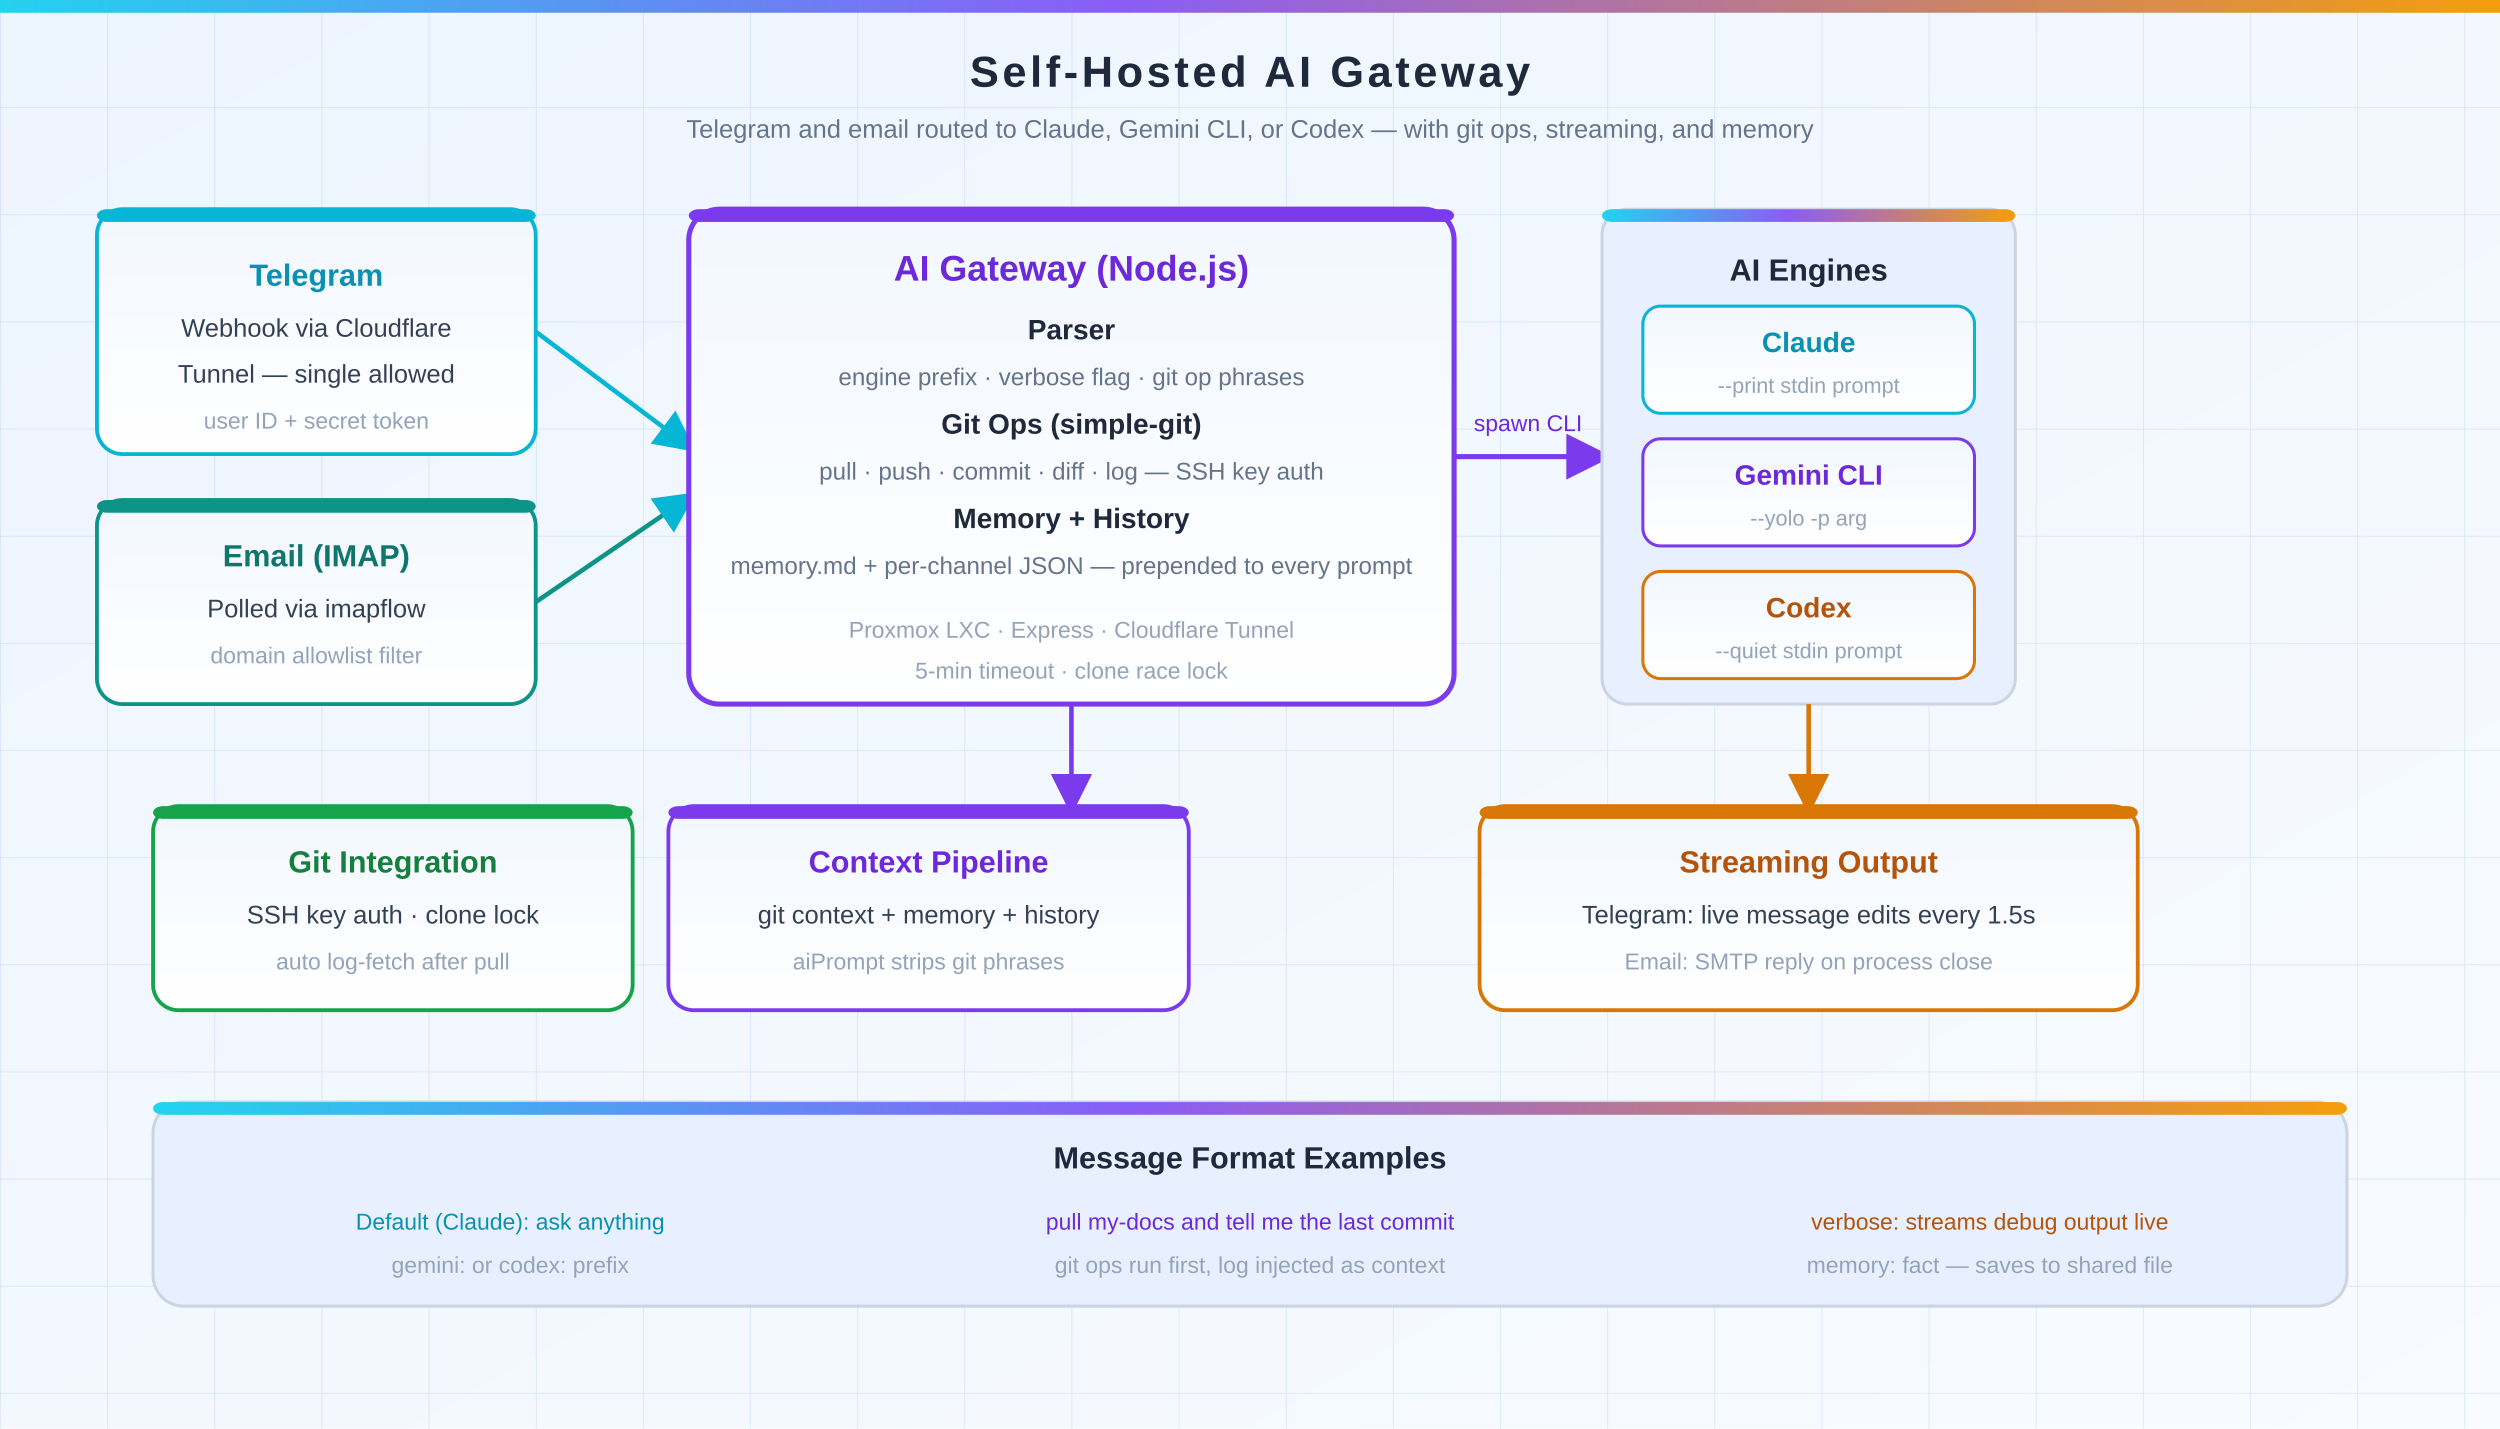
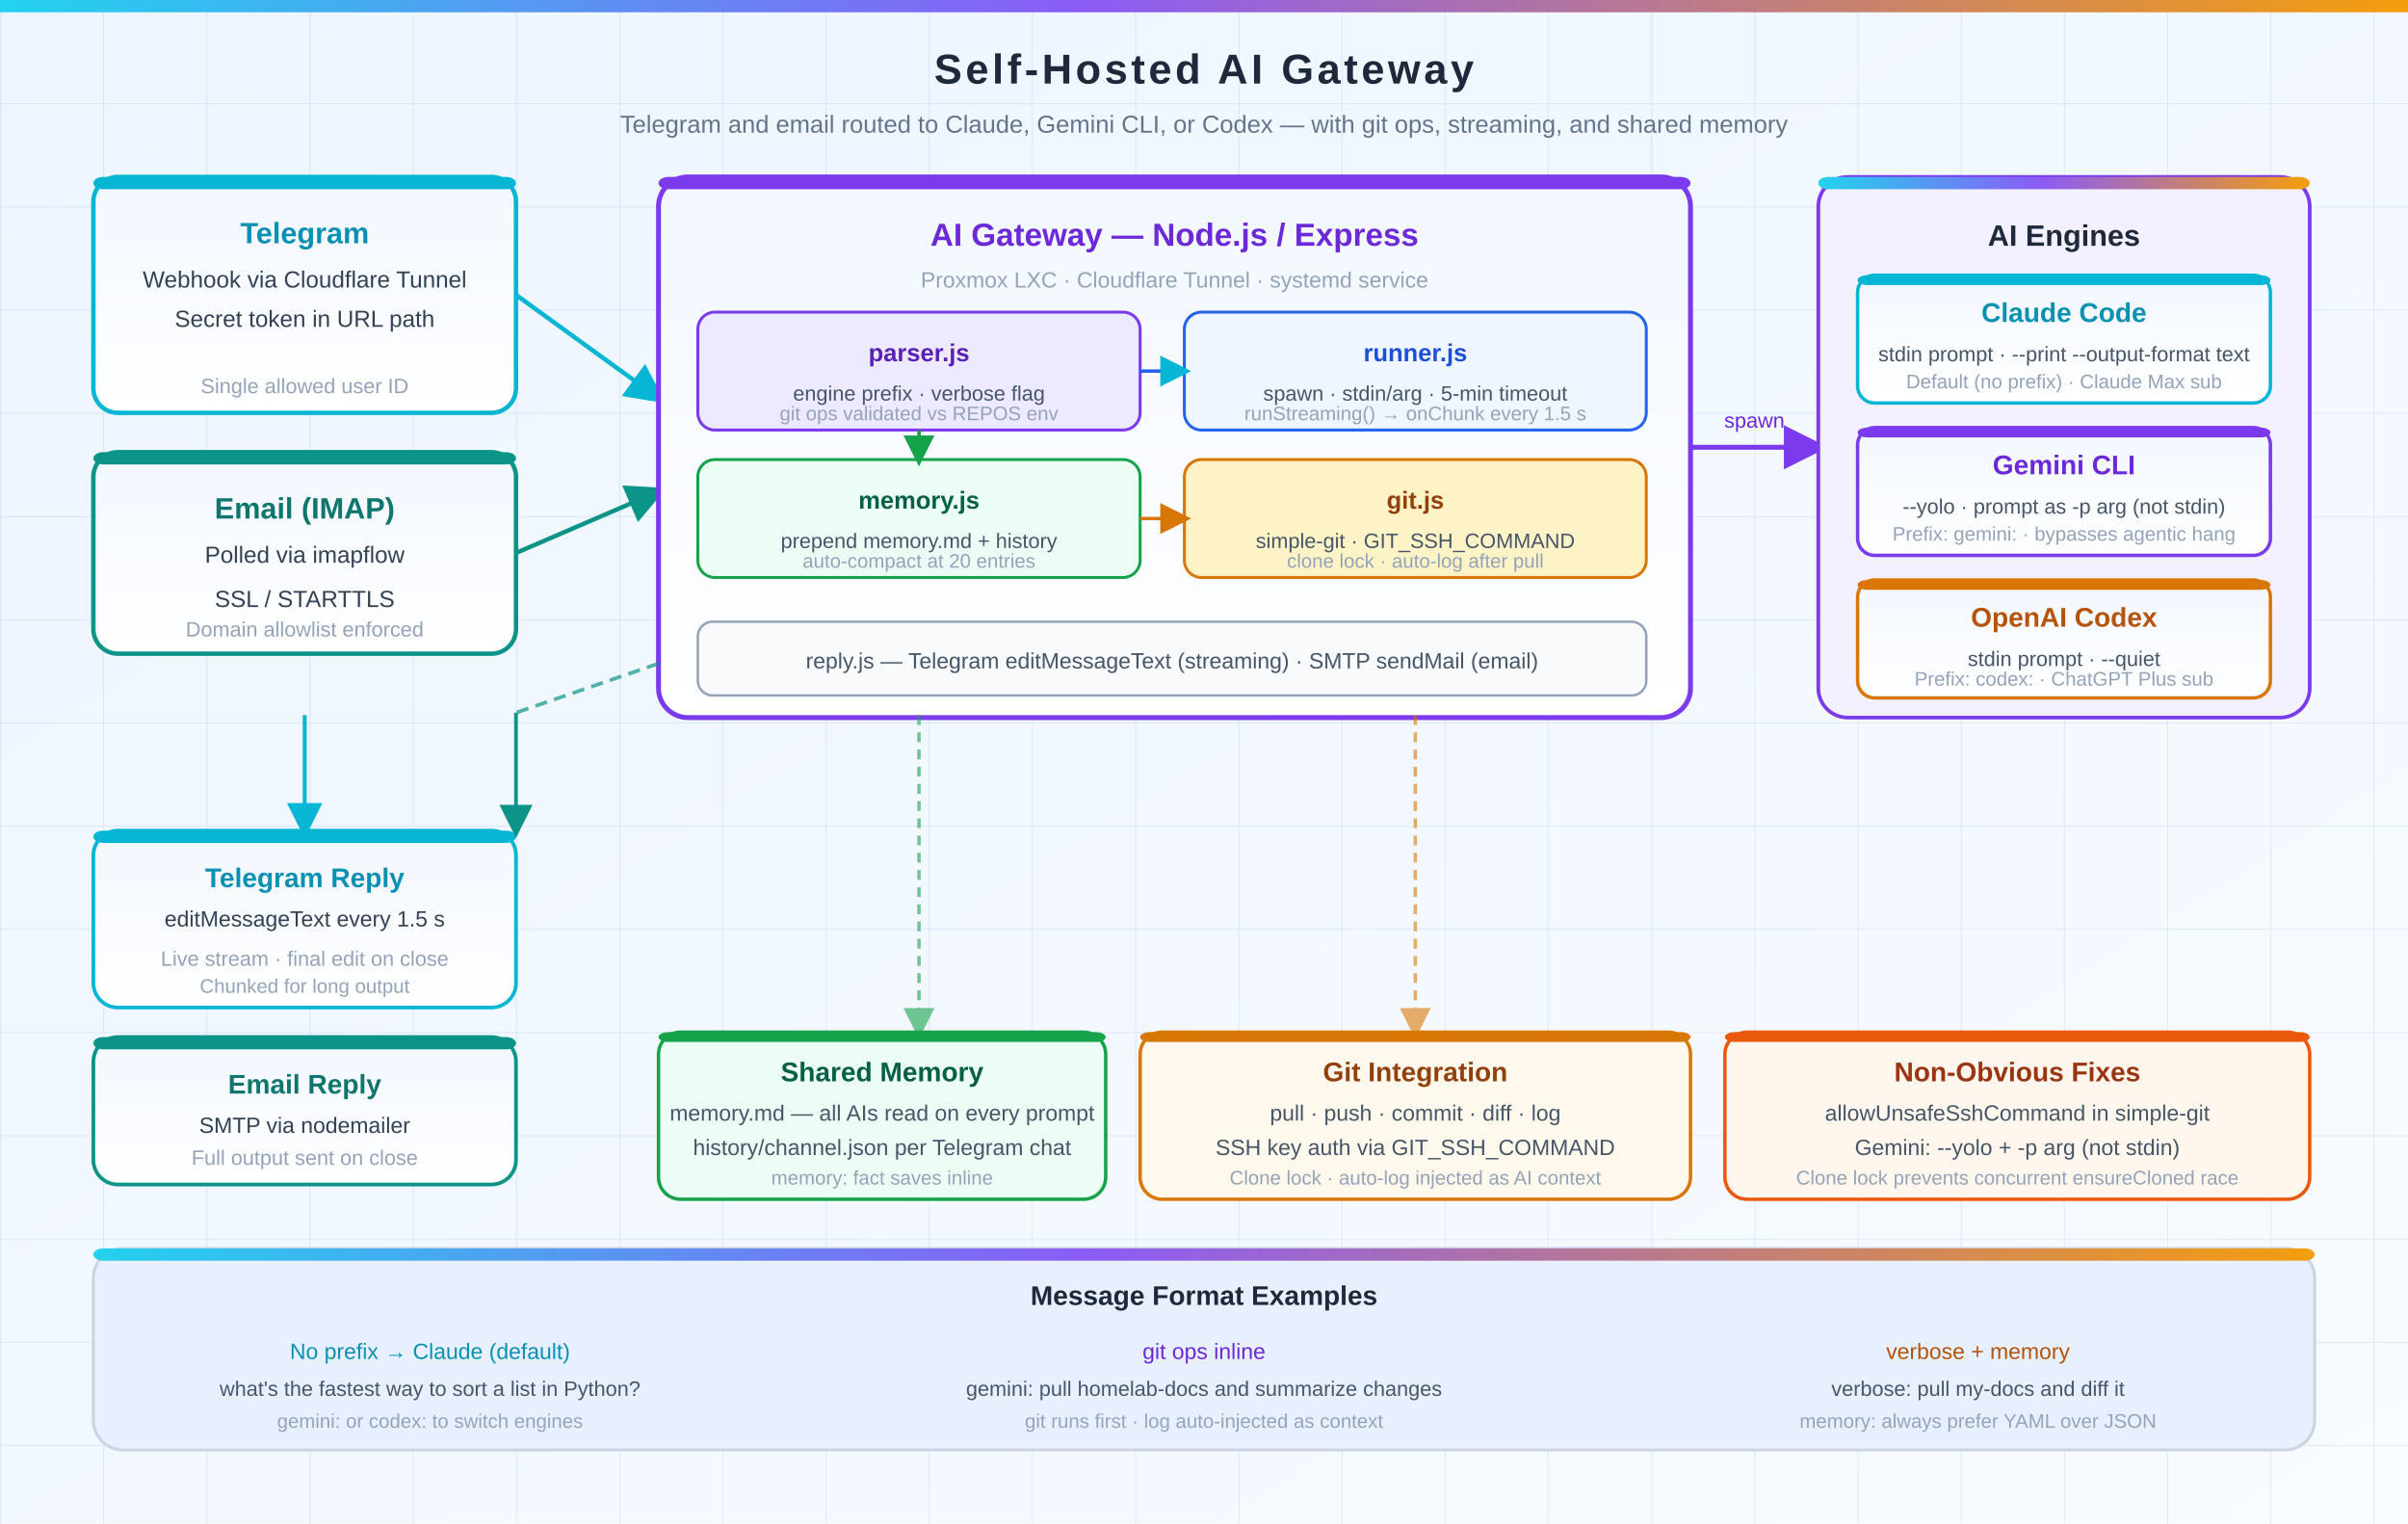
- <svg xmlns="http://www.w3.org/2000/svg" data-diagram-theme="light" width="980" height="560" viewBox="0 0 980 560" font-family="'Segoe UI', Arial, sans-serif">
+ <svg xmlns="http://www.w3.org/2000/svg" data-diagram-theme="light" width="980" height="620" viewBox="0 0 980 620" font-family="'Segoe UI', Arial, sans-serif">
  <defs>
-     <linearGradient id="bg" x1="0" y1="0" x2="1" y2="1">
+     <linearGradient id="agbg" x1="0" y1="0" x2="1" y2="1">
      <stop offset="0%" stop-color="#edf5ff" />
      <stop offset="100%" stop-color="#f8fbff" />
    </linearGradient>
-     <linearGradient id="card" x1="0" y1="0" x2="0" y2="1">
+     <linearGradient id="agcard" x1="0" y1="0" x2="0" y2="1">
      <stop offset="0%" stop-color="#f2f7ff" />
      <stop offset="100%" stop-color="#ffffff" />
    </linearGradient>
-     <linearGradient id="bar" x1="0" y1="0" x2="1" y2="0">
+     <linearGradient id="agbar" x1="0" y1="0" x2="1" y2="0">
      <stop offset="0%" stop-color="#22d3ee" />
      <stop offset="45%" stop-color="#8b5cf6" />
      <stop offset="100%" stop-color="#f59e0b" />
    </linearGradient>
-     <pattern id="grid" width="42" height="42" patternUnits="userSpaceOnUse">
+     <pattern id="aggrid" width="42" height="42" patternUnits="userSpaceOnUse">
      <path d="M42 0H0V42" fill="none" stroke="#2563eb" stroke-width="0.45" opacity="0.18" />
    </pattern>
-     <marker id="arrowCyan" markerWidth="9" markerHeight="9" refX="7" refY="4.5" orient="auto">
+     <marker id="agArrCyan" markerWidth="9" markerHeight="9" refX="7" refY="4.5" orient="auto">
      <path d="M0,0 L0,9 L9,4.5 Z" fill="#06b6d4" />
    </marker>
-     <marker id="arrowPurple" markerWidth="9" markerHeight="9" refX="7" refY="4.5" orient="auto">
+     <marker id="agArrPurple" markerWidth="9" markerHeight="9" refX="7" refY="4.5" orient="auto">
      <path d="M0,0 L0,9 L9,4.5 Z" fill="#7c3aed" />
    </marker>
-     <marker id="arrowAmber" markerWidth="9" markerHeight="9" refX="7" refY="4.5" orient="auto">
+     <marker id="agArrAmber" markerWidth="9" markerHeight="9" refX="7" refY="4.5" orient="auto">
      <path d="M0,0 L0,9 L9,4.5 Z" fill="#d97706" />
    </marker>
-     <marker id="arrowGreen" markerWidth="9" markerHeight="9" refX="7" refY="4.5" orient="auto">
+     <marker id="agArrGreen" markerWidth="9" markerHeight="9" refX="7" refY="4.5" orient="auto">
      <path d="M0,0 L0,9 L9,4.5 Z" fill="#16a34a" />
    </marker>
+     <marker id="agArrTeal" markerWidth="9" markerHeight="9" refX="7" refY="4.5" orient="auto">
+       <path d="M0,0 L0,9 L9,4.5 Z" fill="#0d9488" />
+     </marker>
  </defs>
-   <rect width="980" height="560" fill="url(#bg)" />
-   <rect width="980" height="560" fill="url(#grid)" />
-   <rect x="0" y="0" width="980" height="5" fill="url(#bar)" />
+   <rect width="980" height="620" fill="url(#agbg)" />
+   <rect width="980" height="620" fill="url(#aggrid)" />
+   <rect x="0" y="0" width="980" height="5" fill="url(#agbar)" />
  <text x="490" y="34" text-anchor="middle" fill="#1e293b" font-size="17" font-weight="700" letter-spacing="1.4">Self-Hosted AI Gateway</text>
-   <text x="490" y="54" text-anchor="middle" fill="#64748b" font-size="10">Telegram and email routed to Claude, Gemini CLI, or Codex — with git ops, streaming, and memory</text>
-   <rect x="38" y="82" width="172" height="96" rx="10" fill="url(#card)" stroke="#06b6d4" stroke-width="1.5" />
-   <rect x="38" y="82" width="172" height="5" rx="4" fill="#06b6d4" />
-   <text x="124" y="112" text-anchor="middle" fill="#0891b2" font-size="12" font-weight="700">Telegram</text>
-   <text x="124" y="132" text-anchor="middle" fill="#334155" font-size="10">Webhook via Cloudflare</text>
-   <text x="124" y="150" text-anchor="middle" fill="#334155" font-size="10">Tunnel — single allowed</text>
-   <text x="124" y="168" text-anchor="middle" fill="#94a3b8" font-size="9">user ID + secret token</text>
-   <rect x="38" y="196" width="172" height="80" rx="10" fill="url(#card)" stroke="#0d9488" stroke-width="1.5" />
-   <rect x="38" y="196" width="172" height="5" rx="4" fill="#0d9488" />
-   <text x="124" y="222" text-anchor="middle" fill="#0f766e" font-size="12" font-weight="700">Email (IMAP)</text>
-   <text x="124" y="242" text-anchor="middle" fill="#334155" font-size="10">Polled via imapflow</text>
-   <text x="124" y="260" text-anchor="middle" fill="#94a3b8" font-size="9">domain allowlist filter</text>
-   <line x1="210" y1="130" x2="270" y2="175" stroke="#06b6d4" stroke-width="1.8" marker-end="url(#arrowCyan)" />
-   <line x1="210" y1="236" x2="270" y2="195" stroke="#0d9488" stroke-width="1.8" marker-end="url(#arrowCyan)" />
-   <rect x="270" y="82" width="300" height="194" rx="12" fill="url(#card)" stroke="#7c3aed" stroke-width="2" />
-   <rect x="270" y="82" width="300" height="5" rx="4" fill="#7c3aed" />
-   <text x="420" y="110" text-anchor="middle" fill="#6d28d9" font-size="14" font-weight="700">AI Gateway (Node.js)</text>
-   <text x="420" y="133" text-anchor="middle" fill="#1e293b" font-size="11" font-weight="600">Parser</text>
-   <text x="420" y="151" text-anchor="middle" fill="#64748b" font-size="9.5">engine prefix · verbose flag · git op phrases</text>
-   <text x="420" y="170" text-anchor="middle" fill="#1e293b" font-size="11" font-weight="600">Git Ops (simple-git)</text>
-   <text x="420" y="188" text-anchor="middle" fill="#64748b" font-size="9.5">pull · push · commit · diff · log — SSH key auth</text>
-   <text x="420" y="207" text-anchor="middle" fill="#1e293b" font-size="11" font-weight="600">Memory + History</text>
-   <text x="420" y="225" text-anchor="middle" fill="#64748b" font-size="9.5">memory.md + per-channel JSON — prepended to every prompt</text>
-   <text x="420" y="250" text-anchor="middle" fill="#94a3b8" font-size="9">Proxmox LXC · Express · Cloudflare Tunnel</text>
-   <text x="420" y="266" text-anchor="middle" fill="#94a3b8" font-size="9">5-min timeout · clone race lock</text>
-   <line x1="570" y1="179" x2="628" y2="179" stroke="#7c3aed" stroke-width="2" marker-end="url(#arrowPurple)" />
-   <text x="599" y="169" text-anchor="middle" fill="#6d28d9" font-size="9">spawn CLI</text>
-   <rect x="628" y="82" width="162" height="194" rx="10" fill="#e8f0ff" stroke="#cbd5e1" stroke-width="1.2" />
-   <rect x="628" y="82" width="162" height="5" rx="4" fill="url(#bar)" />
-   <text x="709" y="110" text-anchor="middle" fill="#1e293b" font-size="12" font-weight="700">AI Engines</text>
-   <rect x="644" y="120" width="130" height="42" rx="7" fill="url(#card)" stroke="#06b6d4" stroke-width="1.2" />
-   <text x="709" y="138" text-anchor="middle" fill="#0891b2" font-size="11" font-weight="600">Claude</text>
-   <text x="709" y="154" text-anchor="middle" fill="#94a3b8" font-size="8.5">--print stdin prompt</text>
-   <rect x="644" y="172" width="130" height="42" rx="7" fill="url(#card)" stroke="#7c3aed" stroke-width="1.2" />
-   <text x="709" y="190" text-anchor="middle" fill="#6d28d9" font-size="11" font-weight="600">Gemini CLI</text>
-   <text x="709" y="206" text-anchor="middle" fill="#94a3b8" font-size="8.5">--yolo -p arg</text>
-   <rect x="644" y="224" width="130" height="42" rx="7" fill="url(#card)" stroke="#d97706" stroke-width="1.2" />
-   <text x="709" y="242" text-anchor="middle" fill="#b45309" font-size="11" font-weight="600">Codex</text>
-   <text x="709" y="258" text-anchor="middle" fill="#94a3b8" font-size="8.5">--quiet stdin prompt</text>
-   <line x1="709" y1="276" x2="709" y2="316" stroke="#d97706" stroke-width="1.8" marker-end="url(#arrowAmber)" />
-   <rect x="580" y="316" width="258" height="80" rx="10" fill="url(#card)" stroke="#d97706" stroke-width="1.5" />
-   <rect x="580" y="316" width="258" height="5" rx="4" fill="#d97706" />
-   <text x="709" y="342" text-anchor="middle" fill="#b45309" font-size="12" font-weight="700">Streaming Output</text>
-   <text x="709" y="362" text-anchor="middle" fill="#334155" font-size="10">Telegram: live message edits every 1.5s</text>
-   <text x="709" y="380" text-anchor="middle" fill="#94a3b8" font-size="9">Email: SMTP reply on process close</text>
-   <line x1="420" y1="276" x2="420" y2="316" stroke="#7c3aed" stroke-width="1.8" marker-end="url(#arrowPurple)" />
-   <rect x="60" y="316" width="188" height="80" rx="10" fill="url(#card)" stroke="#16a34a" stroke-width="1.5" />
-   <rect x="60" y="316" width="188" height="5" rx="4" fill="#16a34a" />
-   <text x="154" y="342" text-anchor="middle" fill="#15803d" font-size="12" font-weight="700">Git Integration</text>
-   <text x="154" y="362" text-anchor="middle" fill="#334155" font-size="10">SSH key auth · clone lock</text>
-   <text x="154" y="380" text-anchor="middle" fill="#94a3b8" font-size="9">auto log-fetch after pull</text>
-   <rect x="262" y="316" width="204" height="80" rx="10" fill="url(#card)" stroke="#7c3aed" stroke-width="1.5" />
-   <rect x="262" y="316" width="204" height="5" rx="4" fill="#7c3aed" />
-   <text x="364" y="342" text-anchor="middle" fill="#6d28d9" font-size="12" font-weight="700">Context Pipeline</text>
-   <text x="364" y="362" text-anchor="middle" fill="#334155" font-size="10">git context + memory + history</text>
-   <text x="364" y="380" text-anchor="middle" fill="#94a3b8" font-size="9">aiPrompt strips git phrases</text>
-   <rect x="60" y="432" width="860" height="80" rx="12" fill="#e8f0ff" stroke="#cbd5e1" stroke-width="1.2" />
-   <rect x="60" y="432" width="860" height="5" rx="4" fill="url(#bar)" />
-   <text x="490" y="458" text-anchor="middle" fill="#1e293b" font-size="12" font-weight="700">Message Format Examples</text>
-   <text x="200" y="482" text-anchor="middle" fill="#0891b2" font-size="9">Default (Claude): ask anything</text>
-   <text x="200" y="499" text-anchor="middle" fill="#94a3b8" font-size="9">gemini: or codex: prefix</text>
-   <text x="490" y="482" text-anchor="middle" fill="#6d28d9" font-size="9">pull my-docs and tell me the last commit</text>
-   <text x="490" y="499" text-anchor="middle" fill="#94a3b8" font-size="9">git ops run first, log injected as context</text>
-   <text x="780" y="482" text-anchor="middle" fill="#b45309" font-size="9">verbose: streams debug output live</text>
-   <text x="780" y="499" text-anchor="middle" fill="#94a3b8" font-size="9">memory: fact — saves to shared file</text>
+   <text x="490" y="54" text-anchor="middle" fill="#64748b" font-size="10">Telegram and email routed to Claude, Gemini CLI, or Codex — with git ops, streaming, and shared memory</text>
+   <rect x="38" y="72" width="172" height="96" rx="10" fill="url(#agcard)" stroke="#06b6d4" stroke-width="1.8" />
+   <rect x="38" y="72" width="172" height="5" rx="4" fill="#06b6d4" />
+   <text x="124" y="99" text-anchor="middle" fill="#0891b2" font-size="12" font-weight="700">Telegram</text>
+   <text x="124" y="117" text-anchor="middle" fill="#334155" font-size="9.5">Webhook via Cloudflare Tunnel</text>
+   <text x="124" y="133" text-anchor="middle" fill="#334155" font-size="9.5">Secret token in URL path</text>
+   <text x="124" y="160" text-anchor="middle" fill="#94a3b8" font-size="8.5">Single allowed user ID</text>
+   <rect x="38" y="184" width="172" height="82" rx="10" fill="url(#agcard)" stroke="#0d9488" stroke-width="1.8" />
+   <rect x="38" y="184" width="172" height="5" rx="4" fill="#0d9488" />
+   <text x="124" y="211" text-anchor="middle" fill="#0f766e" font-size="12" font-weight="700">Email (IMAP)</text>
+   <text x="124" y="229" text-anchor="middle" fill="#334155" font-size="9.5">Polled via imapflow</text>
+   <text x="124" y="247" text-anchor="middle" fill="#334155" font-size="9.5">SSL / STARTTLS</text>
+   <text x="124" y="259" text-anchor="middle" fill="#94a3b8" font-size="8.5">Domain allowlist enforced</text>
+   <line x1="210" y1="120" x2="268" y2="162" stroke="#06b6d4" stroke-width="1.8" marker-end="url(#agArrCyan)" />
+   <line x1="210" y1="225" x2="268" y2="200" stroke="#0d9488" stroke-width="1.8" marker-end="url(#agArrTeal)" />
+   <rect x="268" y="72" width="420" height="220" rx="12" fill="url(#agcard)" stroke="#7c3aed" stroke-width="2" />
+   <rect x="268" y="72" width="420" height="5" rx="4" fill="#7c3aed" />
+   <text x="478" y="100" text-anchor="middle" fill="#6d28d9" font-size="13" font-weight="700">AI Gateway — Node.js / Express</text>
+   <text x="478" y="117" text-anchor="middle" fill="#94a3b8" font-size="9">Proxmox LXC · Cloudflare Tunnel · systemd service</text>
+   <rect x="284" y="127" width="180" height="48" rx="7" fill="#ede9fe" stroke="#7c3aed" stroke-width="1.2" />
+   <text x="374" y="147" text-anchor="middle" fill="#5b21b6" font-size="10" font-weight="700">parser.js</text>
+   <text x="374" y="163" text-anchor="middle" fill="#475569" font-size="8.5">engine prefix · verbose flag</text>
+   <text x="374" y="171" text-anchor="middle" fill="#94a3b8" font-size="8">git ops validated vs REPOS env</text>
+   <rect x="284" y="187" width="180" height="48" rx="7" fill="#ecfdf5" stroke="#16a34a" stroke-width="1.2" />
+   <text x="374" y="207" text-anchor="middle" fill="#065f46" font-size="10" font-weight="700">memory.js</text>
+   <text x="374" y="223" text-anchor="middle" fill="#475569" font-size="8.5">prepend memory.md + history</text>
+   <text x="374" y="231" text-anchor="middle" fill="#94a3b8" font-size="8">auto-compact at 20 entries</text>
+   <rect x="482" y="127" width="188" height="48" rx="7" fill="#eff6ff" stroke="#2563eb" stroke-width="1.2" />
+   <text x="576" y="147" text-anchor="middle" fill="#1d4ed8" font-size="10" font-weight="700">runner.js</text>
+   <text x="576" y="163" text-anchor="middle" fill="#475569" font-size="8.5">spawn · stdin/arg · 5-min timeout</text>
+   <text x="576" y="171" text-anchor="middle" fill="#94a3b8" font-size="8">runStreaming() → onChunk every 1.5 s</text>
+   <rect x="482" y="187" width="188" height="48" rx="7" fill="#fef3c7" stroke="#d97706" stroke-width="1.2" />
+   <text x="576" y="207" text-anchor="middle" fill="#92400e" font-size="10" font-weight="700">git.js</text>
+   <text x="576" y="223" text-anchor="middle" fill="#475569" font-size="8.5">simple-git · GIT_SSH_COMMAND</text>
+   <text x="576" y="231" text-anchor="middle" fill="#94a3b8" font-size="8">clone lock · auto-log after pull</text>
+   <line x1="374" y1="175" x2="374" y2="187" stroke="#16a34a" stroke-width="1.4" marker-end="url(#agArrGreen)" />
+   <line x1="464" y1="151" x2="482" y2="151" stroke="#2563eb" stroke-width="1.4" marker-end="url(#agArrCyan)" />
+   <line x1="464" y1="211" x2="482" y2="211" stroke="#d97706" stroke-width="1.4" marker-end="url(#agArrAmber)" />
+   <rect x="284" y="253" width="386" height="30" rx="6" fill="#f8fafc" stroke="#94a3b8" stroke-width="1" />
+   <text x="477" y="272" text-anchor="middle" fill="#475569" font-size="9">reply.js — Telegram editMessageText (streaming) · SMTP sendMail (email)</text>
+   <line x1="688" y1="182" x2="740" y2="182" stroke="#7c3aed" stroke-width="2" marker-end="url(#agArrPurple)" />
+   <text x="714" y="174" text-anchor="middle" fill="#6d28d9" font-size="8.5">spawn</text>
+   <rect x="740" y="72" width="200" height="220" rx="12" fill="#f3f0ff" stroke="#7c3aed" stroke-width="1.5" />
+   <rect x="740" y="72" width="200" height="5" rx="4" fill="url(#agbar)" />
+   <text x="840" y="100" text-anchor="middle" fill="#1e293b" font-size="12" font-weight="700">AI Engines</text>
+   <rect x="756" y="112" width="168" height="52" rx="7" fill="url(#agcard)" stroke="#06b6d4" stroke-width="1.4" />
+   <rect x="756" y="112" width="168" height="4" rx="4" fill="#06b6d4" />
+   <text x="840" y="131" text-anchor="middle" fill="#0891b2" font-size="11" font-weight="700">Claude Code</text>
+   <text x="840" y="147" text-anchor="middle" fill="#475569" font-size="8.5">stdin prompt · --print --output-format text</text>
+   <text x="840" y="158" text-anchor="middle" fill="#94a3b8" font-size="8">Default (no prefix) · Claude Max sub</text>
+   <rect x="756" y="174" width="168" height="52" rx="7" fill="url(#agcard)" stroke="#7c3aed" stroke-width="1.4" />
+   <rect x="756" y="174" width="168" height="4" rx="4" fill="#7c3aed" />
+   <text x="840" y="193" text-anchor="middle" fill="#6d28d9" font-size="11" font-weight="700">Gemini CLI</text>
+   <text x="840" y="209" text-anchor="middle" fill="#475569" font-size="8.5">--yolo · prompt as -p arg (not stdin)</text>
+   <text x="840" y="220" text-anchor="middle" fill="#94a3b8" font-size="8">Prefix: gemini: · bypasses agentic hang</text>
+   <rect x="756" y="236" width="168" height="48" rx="7" fill="url(#agcard)" stroke="#d97706" stroke-width="1.4" />
+   <rect x="756" y="236" width="168" height="4" rx="4" fill="#d97706" />
+   <text x="840" y="255" text-anchor="middle" fill="#b45309" font-size="11" font-weight="700">OpenAI Codex</text>
+   <text x="840" y="271" text-anchor="middle" fill="#475569" font-size="8.5">stdin prompt · --quiet</text>
+   <text x="840" y="279" text-anchor="middle" fill="#94a3b8" font-size="8">Prefix: codex: · ChatGPT Plus sub</text>
+   <line x1="124" y1="291" x2="124" y2="338" stroke="#06b6d4" stroke-width="1.6" marker-end="url(#agArrCyan)" />
+   <rect x="38" y="338" width="172" height="72" rx="10" fill="url(#agcard)" stroke="#06b6d4" stroke-width="1.5" />
+   <rect x="38" y="338" width="172" height="5" rx="4" fill="#06b6d4" />
+   <text x="124" y="361" text-anchor="middle" fill="#0891b2" font-size="11" font-weight="700">Telegram Reply</text>
+   <text x="124" y="377" text-anchor="middle" fill="#334155" font-size="9">editMessageText every 1.5 s</text>
+   <text x="124" y="393" text-anchor="middle" fill="#94a3b8" font-size="8.5">Live stream · final edit on close</text>
+   <text x="124" y="404" text-anchor="middle" fill="#94a3b8" font-size="8">Chunked for long output</text>
+   <line x1="268" y1="270" x2="210" y2="290" stroke="#0d9488" stroke-width="1.5" stroke-dasharray="5,3" opacity="0.7" />
+   <line x1="210" y1="290" x2="210" y2="338" stroke="#0d9488" stroke-width="1.5" marker-end="url(#agArrTeal)" />
+   <rect x="38" y="422" width="172" height="60" rx="10" fill="url(#agcard)" stroke="#0d9488" stroke-width="1.5" />
+   <rect x="38" y="422" width="172" height="5" rx="4" fill="#0d9488" />
+   <text x="124" y="445" text-anchor="middle" fill="#0f766e" font-size="11" font-weight="700">Email Reply</text>
+   <text x="124" y="461" text-anchor="middle" fill="#334155" font-size="9">SMTP via nodemailer</text>
+   <text x="124" y="474" text-anchor="middle" fill="#94a3b8" font-size="8.5">Full output sent on close</text>
+   <line x1="374" y1="291" x2="374" y2="420" stroke="#16a34a" stroke-width="1.4" stroke-dasharray="4,3" opacity="0.6" marker-end="url(#agArrGreen)" />
+   <line x1="576" y1="291" x2="576" y2="420" stroke="#d97706" stroke-width="1.4" stroke-dasharray="4,3" opacity="0.6" marker-end="url(#agArrAmber)" />
+   <rect x="268" y="420" width="182" height="68" rx="9" fill="#ecfdf5" stroke="#16a34a" stroke-width="1.4" />
+   <rect x="268" y="420" width="182" height="4" rx="4" fill="#16a34a" />
+   <text x="359" y="440" text-anchor="middle" fill="#065f46" font-size="11" font-weight="700">Shared Memory</text>
+   <text x="359" y="456" text-anchor="middle" fill="#475569" font-size="9">memory.md — all AIs read on every prompt</text>
+   <text x="359" y="470" text-anchor="middle" fill="#475569" font-size="9">history/channel.json per Telegram chat</text>
+   <text x="359" y="482" text-anchor="middle" fill="#94a3b8" font-size="8">memory: fact saves inline</text>
+   <rect x="464" y="420" width="224" height="68" rx="9" fill="#fef9ec" stroke="#d97706" stroke-width="1.4" />
+   <rect x="464" y="420" width="224" height="4" rx="4" fill="#d97706" />
+   <text x="576" y="440" text-anchor="middle" fill="#92400e" font-size="11" font-weight="700">Git Integration</text>
+   <text x="576" y="456" text-anchor="middle" fill="#475569" font-size="9">pull · push · commit · diff · log</text>
+   <text x="576" y="470" text-anchor="middle" fill="#475569" font-size="9">SSH key auth via GIT_SSH_COMMAND</text>
+   <text x="576" y="482" text-anchor="middle" fill="#94a3b8" font-size="8">Clone lock · auto-log injected as AI context</text>
+   <rect x="702" y="420" width="238" height="68" rx="9" fill="#fff7ed" stroke="#ea580c" stroke-width="1.4" />
+   <rect x="702" y="420" width="238" height="4" rx="4" fill="#ea580c" />
+   <text x="821" y="440" text-anchor="middle" fill="#9a3412" font-size="11" font-weight="700">Non-Obvious Fixes</text>
+   <text x="821" y="456" text-anchor="middle" fill="#475569" font-size="9">allowUnsafeSshCommand in simple-git</text>
+   <text x="821" y="470" text-anchor="middle" fill="#475569" font-size="9">Gemini: --yolo + -p arg (not stdin)</text>
+   <text x="821" y="482" text-anchor="middle" fill="#94a3b8" font-size="8">Clone lock prevents concurrent ensureCloned race</text>
+   <rect x="38" y="508" width="904" height="82" rx="12" fill="#e8f0ff" stroke="#cbd5e1" stroke-width="1.2" />
+   <rect x="38" y="508" width="904" height="5" rx="4" fill="url(#agbar)" />
+   <text x="490" y="531" text-anchor="middle" fill="#1e293b" font-size="11" font-weight="700">Message Format Examples</text>
+   <text x="175" y="553" text-anchor="middle" fill="#0891b2" font-size="9">No prefix → Claude (default)</text>
+   <text x="175" y="568" text-anchor="middle" fill="#475569" font-size="8.5">what's the fastest way to sort a list in Python?</text>
+   <text x="175" y="581" text-anchor="middle" fill="#94a3b8" font-size="8">gemini: or codex: to switch engines</text>
+   <text x="490" y="553" text-anchor="middle" fill="#6d28d9" font-size="9">git ops inline</text>
+   <text x="490" y="568" text-anchor="middle" fill="#475569" font-size="8.5">gemini: pull homelab-docs and summarize changes</text>
+   <text x="490" y="581" text-anchor="middle" fill="#94a3b8" font-size="8">git runs first · log auto-injected as context</text>
+   <text x="805" y="553" text-anchor="middle" fill="#b45309" font-size="9">verbose + memory</text>
+   <text x="805" y="568" text-anchor="middle" fill="#475569" font-size="8.5">verbose: pull my-docs and diff it</text>
+   <text x="805" y="581" text-anchor="middle" fill="#94a3b8" font-size="8">memory: always prefer YAML over JSON</text>
</svg>
